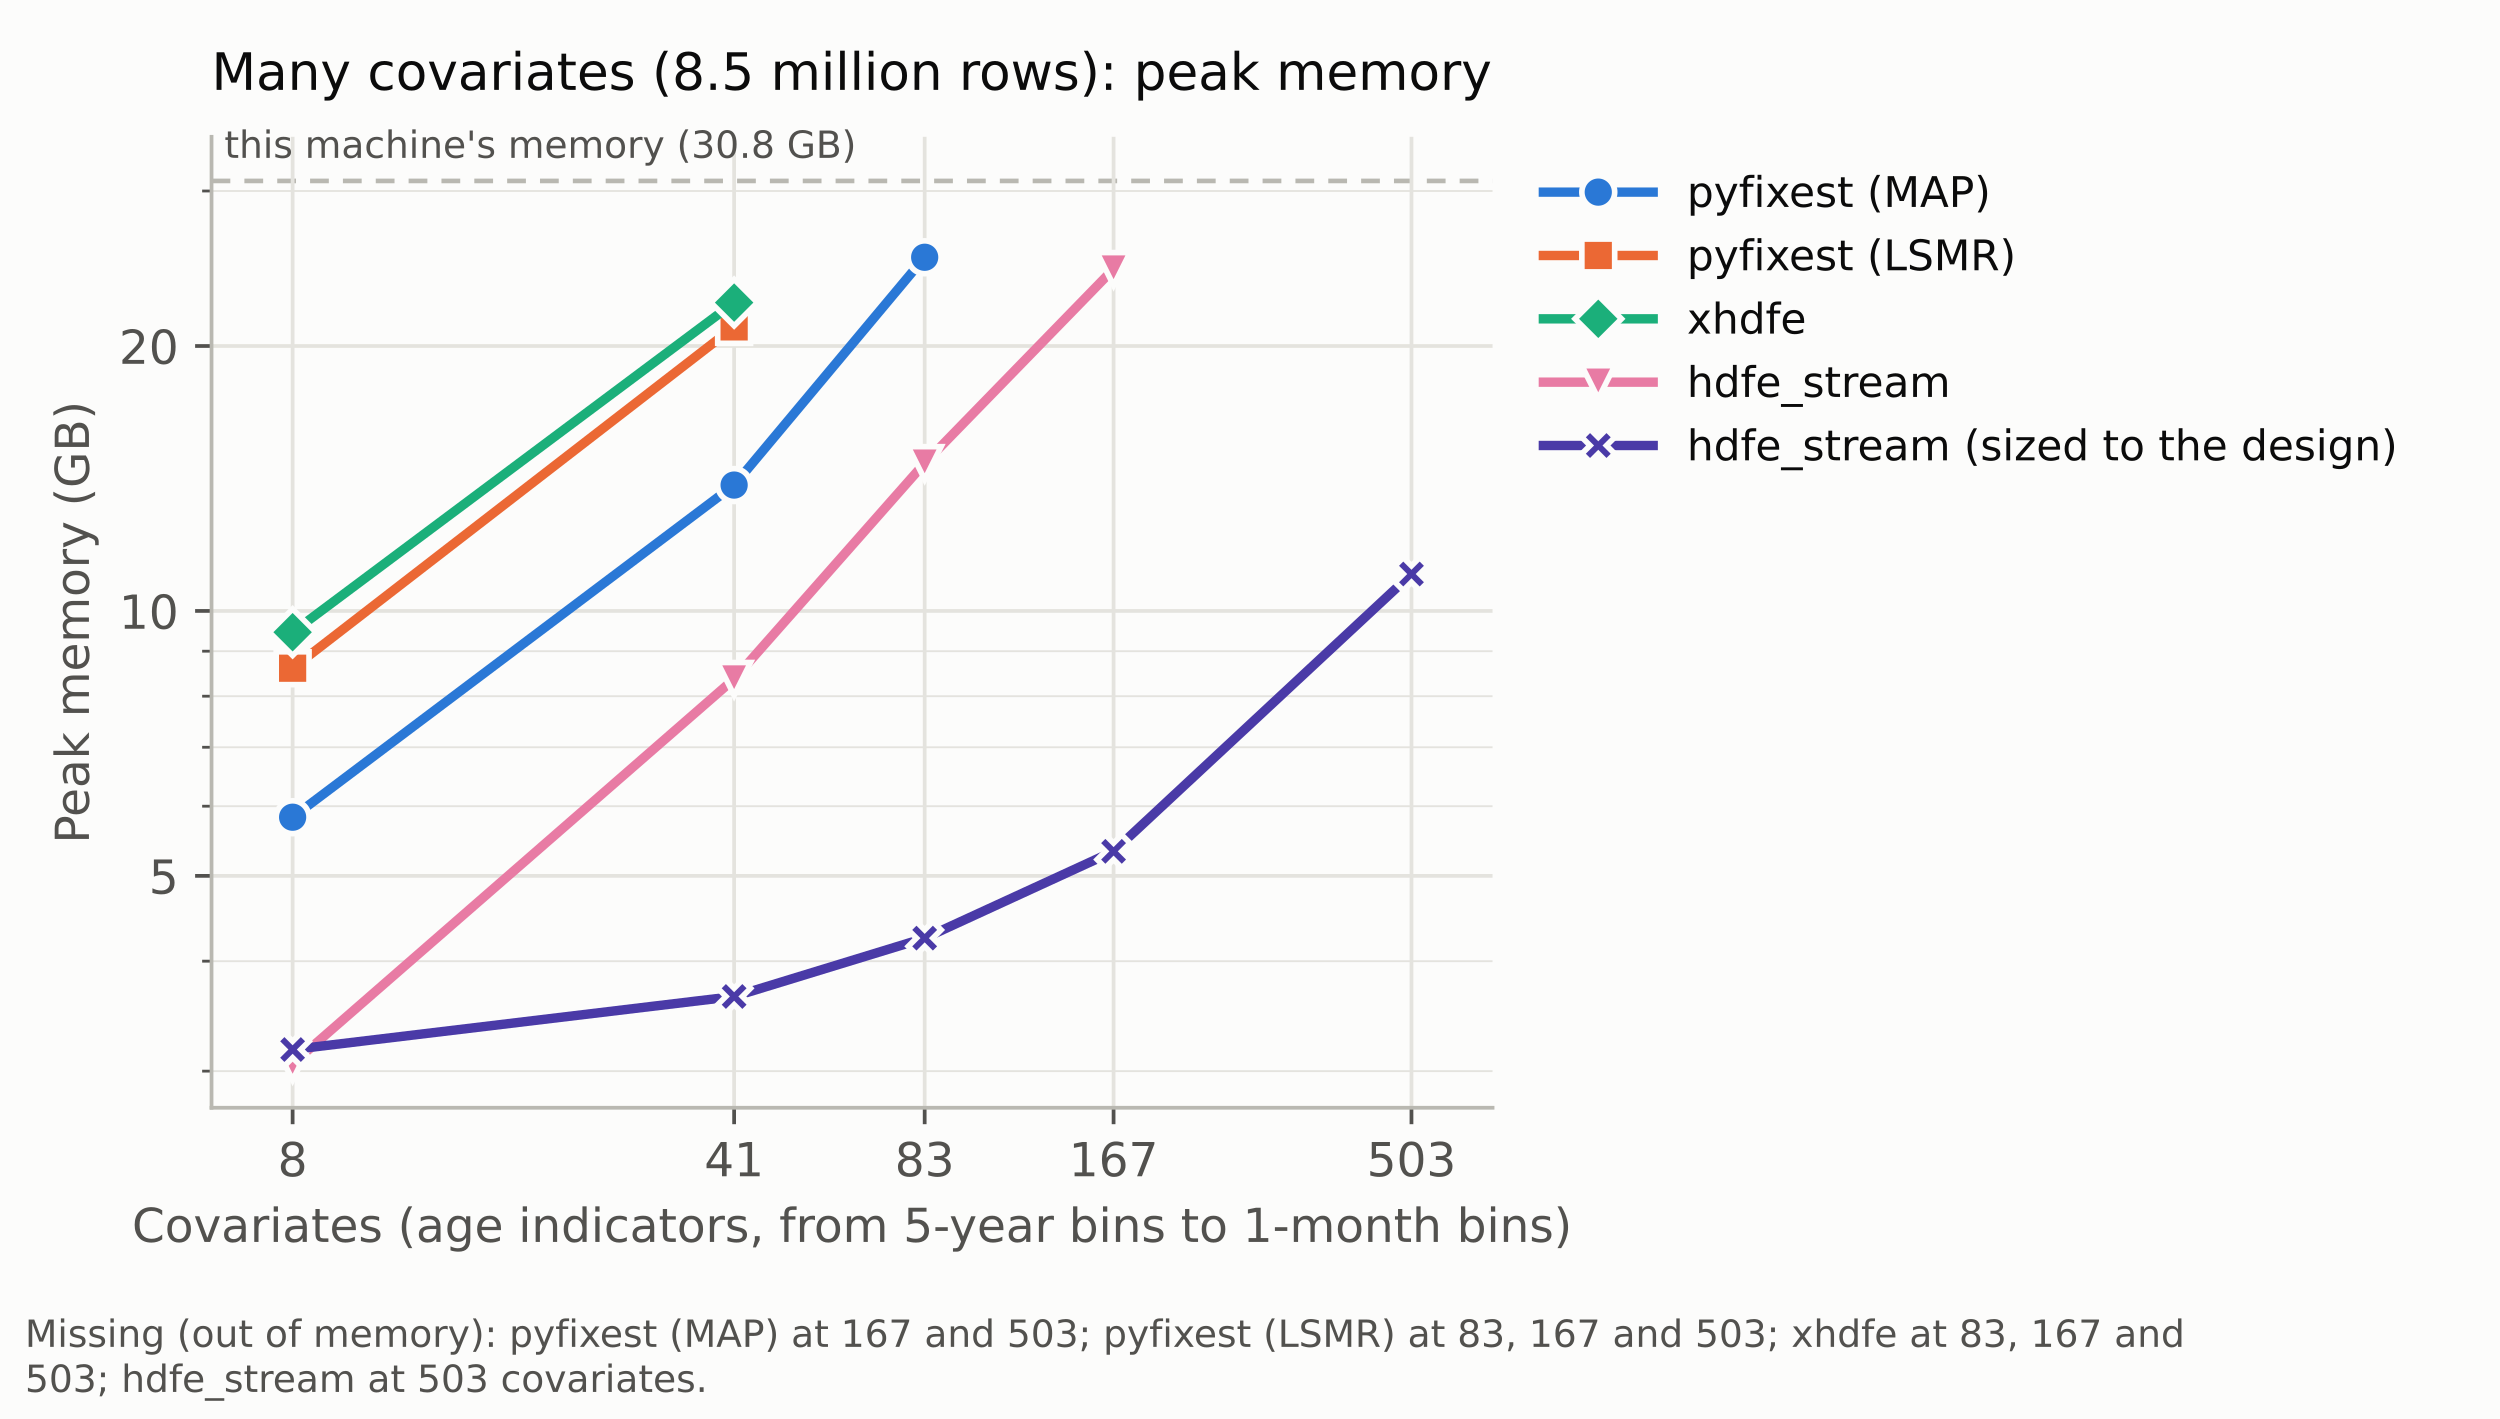
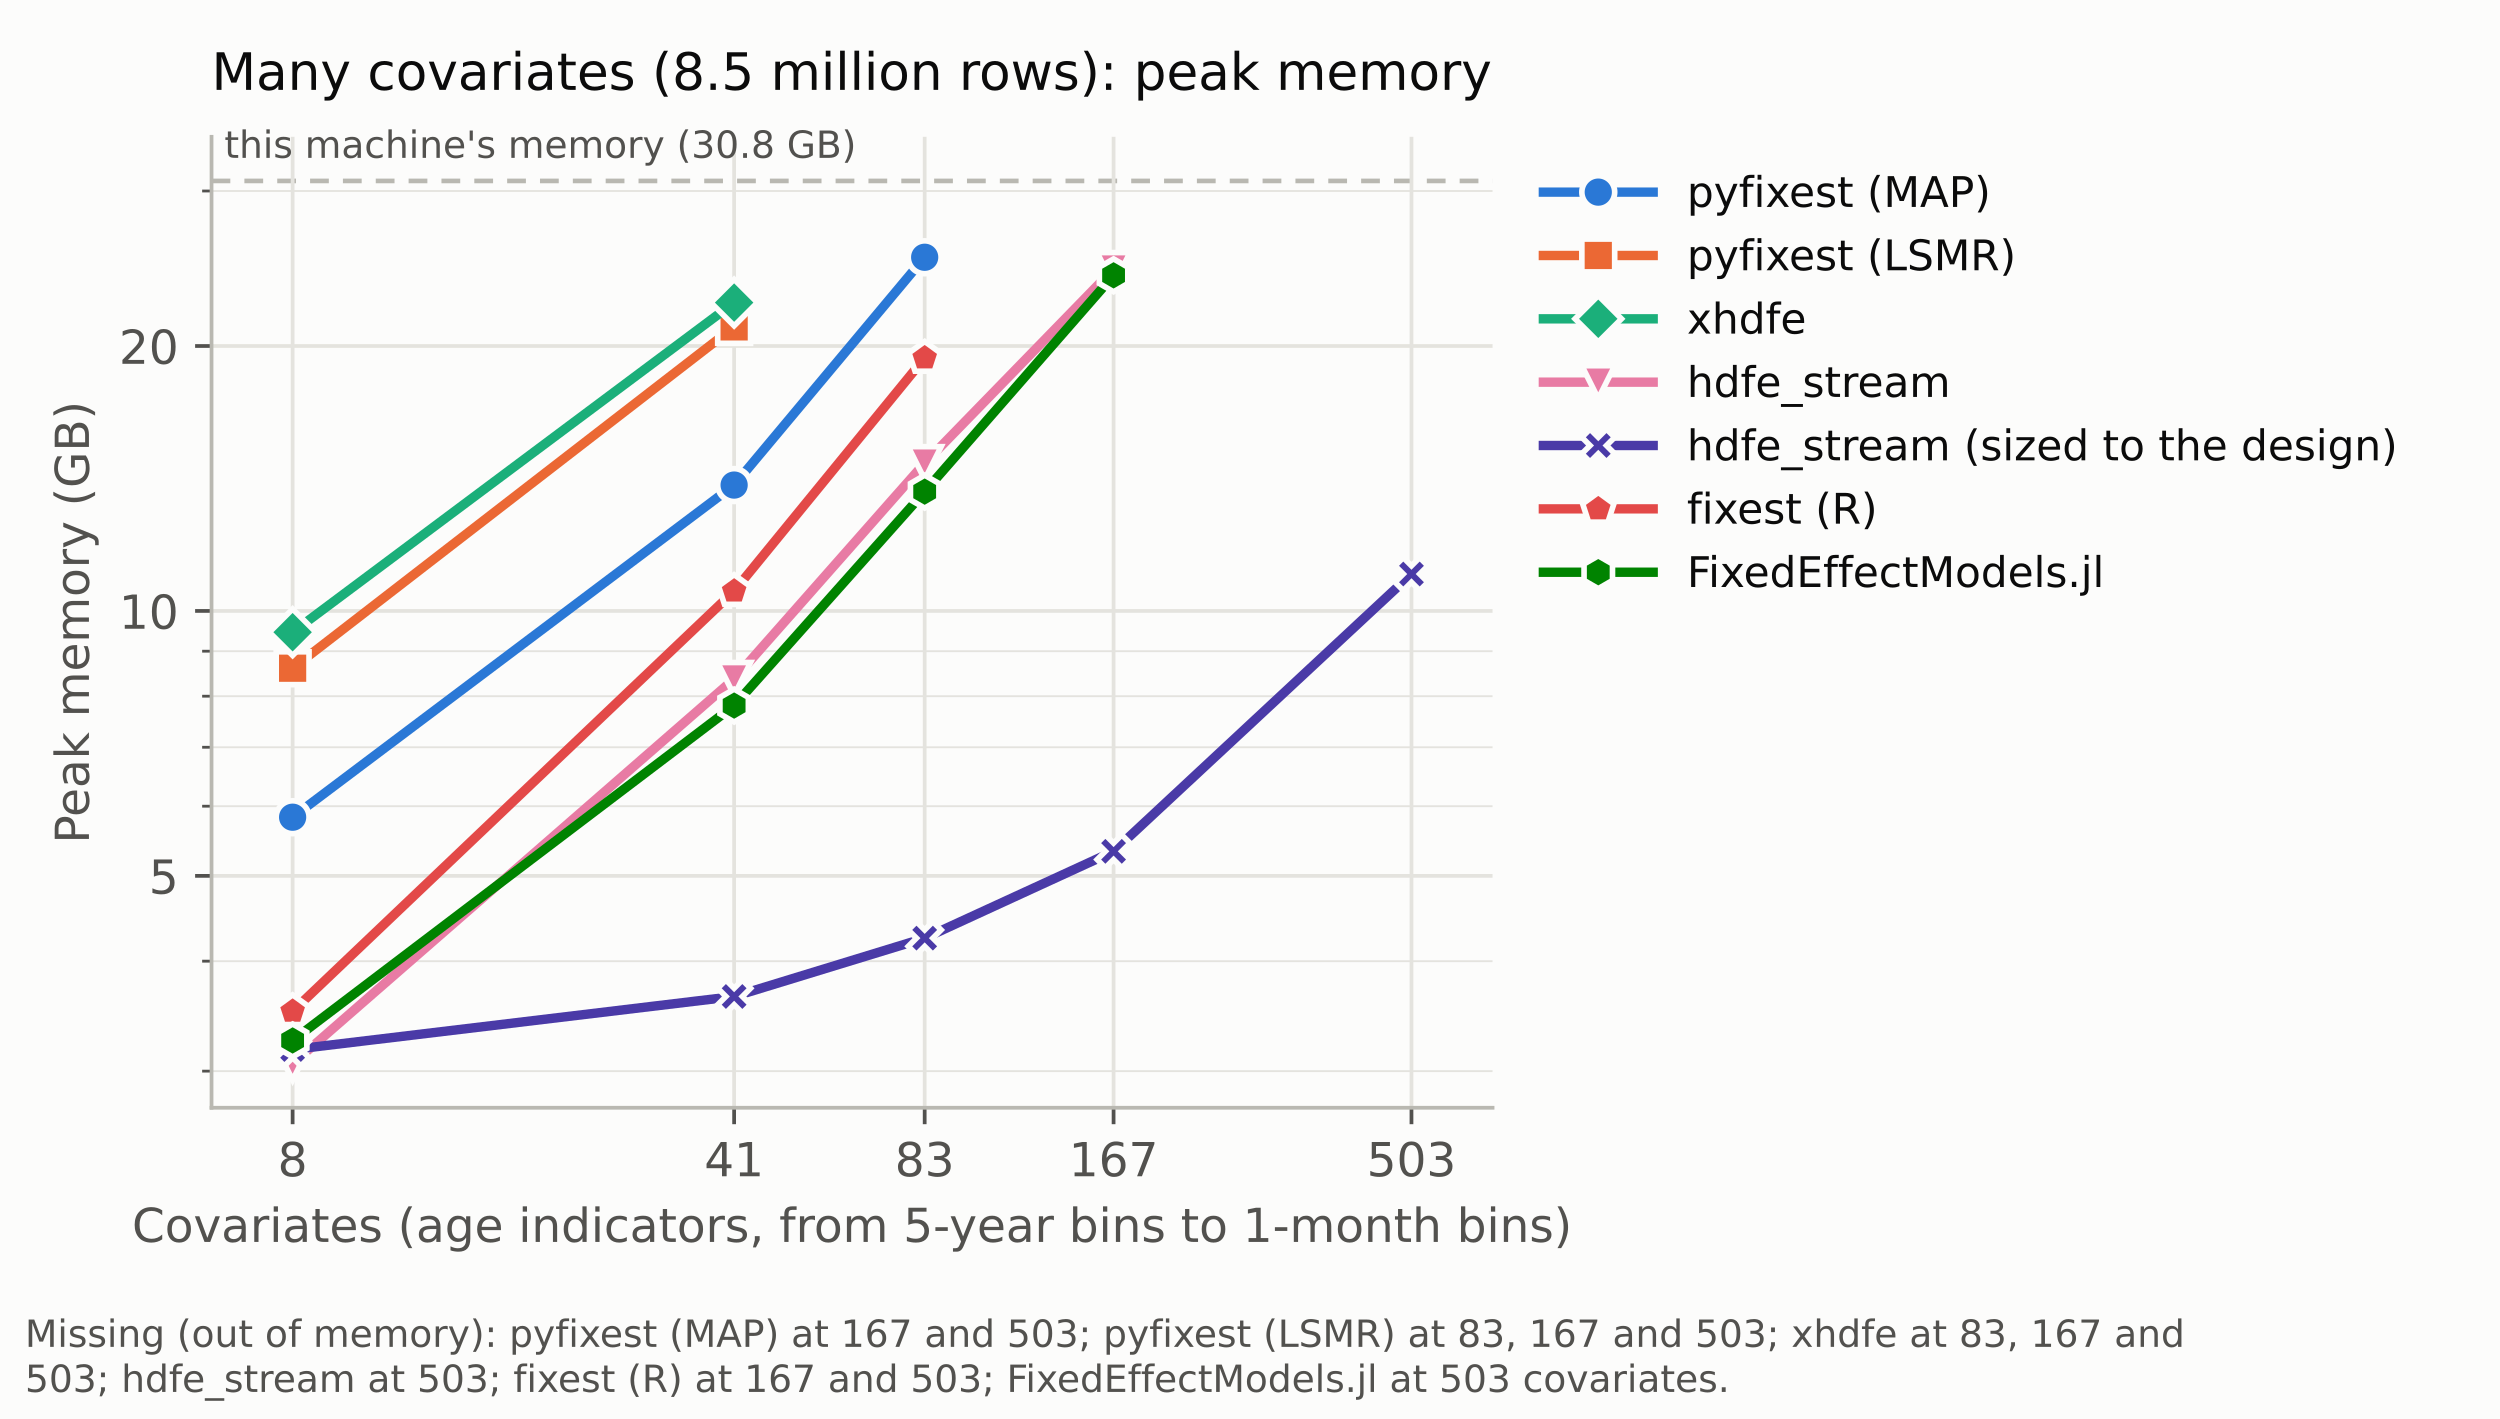
<svg xmlns="http://www.w3.org/2000/svg" xmlns:xlink="http://www.w3.org/1999/xlink" width="532.8pt" height="302.4pt" viewBox="0 0 532.8 302.4" version="1.1">
  <defs>
    <style type="text/css">*{stroke-linejoin: round; stroke-linecap: butt}</style>
  </defs>
  <g id="figure_1">
    <g id="patch_1">
      <path d="M 0 302.4  L 532.8 302.4  L 532.8 0  L 0 0  z " style="fill: #fcfcfb" />
    </g>
    <g id="axes_1">
      <g id="patch_2">
        <path d="M 45.082 236.086  L 318.093 236.086  L 318.093 29.157  L 45.082 29.157  z " style="fill: #fcfcfb" />
      </g>
      <g id="line2d_1">
        <path d="M 45.082 38.563  L 318.093 38.563  " clip-path="url(#p2034b3658c)" style="fill: none; stroke-dasharray: 4,3; stroke-dashoffset: 0; stroke: #b9b8b1" />
      </g>
      <g id="matplotlib.axis_1">
        <g id="xtick_1">
          <g id="line2d_2">
            <path d="M 62.363 236.086  L 62.363 29.157  " clip-path="url(#p2034b3658c)" style="fill: none; stroke: #e4e3de; stroke-width: 0.8; stroke-linecap: square" />
          </g>
          <g id="line2d_3">
            <defs>
              <path id="m8ed865f432" d="M 0 0  L 0 3.5  " style="stroke: #52514e; stroke-width: 0.8" />
            </defs>
            <g>
              <use xlink:href="#m8ed865f432" x="62.363" y="236.086" style="fill: #52514e; stroke: #52514e; stroke-width: 0.8" />
            </g>
          </g>
          <g id="text_1">
            <text style="font-size: 10px; font-family: 'DejaVu Sans', 'Bitstream Vera Sans', 'Computer Modern Sans Serif', 'Lucida Grande', 'Verdana', 'Geneva', 'Lucid', 'Arial', 'Helvetica', 'Avant Garde', sans-serif; text-anchor: middle; fill: #52514e" x="62.363" y="250.683" transform="rotate(-0 62.36259 250.6833)">8</text>
          </g>
        </g>
        <g id="xtick_2">
          <g id="line2d_4">
            <path d="M 156.457 236.086  L 156.457 29.157  " clip-path="url(#p2034b3658c)" style="fill: none; stroke: #e4e3de; stroke-width: 0.8; stroke-linecap: square" />
          </g>
          <g id="line2d_5">
            <g>
              <use xlink:href="#m8ed865f432" x="156.457" y="236.086" style="fill: #52514e; stroke: #52514e; stroke-width: 0.8" />
            </g>
          </g>
          <g id="text_2">
            <text style="font-size: 10px; font-family: 'DejaVu Sans', 'Bitstream Vera Sans', 'Computer Modern Sans Serif', 'Lucida Grande', 'Verdana', 'Geneva', 'Lucid', 'Arial', 'Helvetica', 'Avant Garde', sans-serif; text-anchor: middle; fill: #52514e" x="156.457" y="250.683" transform="rotate(-0 156.4571 250.6833)">41</text>
          </g>
        </g>
        <g id="xtick_3">
          <g id="line2d_6">
            <path d="M 197.067 236.086  L 197.067 29.157  " clip-path="url(#p2034b3658c)" style="fill: none; stroke: #e4e3de; stroke-width: 0.8; stroke-linecap: square" />
          </g>
          <g id="line2d_7">
            <g>
              <use xlink:href="#m8ed865f432" x="197.067" y="236.086" style="fill: #52514e; stroke: #52514e; stroke-width: 0.8" />
            </g>
          </g>
          <g id="text_3">
            <text style="font-size: 10px; font-family: 'DejaVu Sans', 'Bitstream Vera Sans', 'Computer Modern Sans Serif', 'Lucida Grande', 'Verdana', 'Geneva', 'Lucid', 'Arial', 'Helvetica', 'Avant Garde', sans-serif; text-anchor: middle; fill: #52514e" x="197.067" y="250.683" transform="rotate(-0 197.067 250.6833)">83</text>
          </g>
        </g>
        <g id="xtick_4">
          <g id="line2d_8">
            <path d="M 237.325 236.086  L 237.325 29.157  " clip-path="url(#p2034b3658c)" style="fill: none; stroke: #e4e3de; stroke-width: 0.8; stroke-linecap: square" />
          </g>
          <g id="line2d_9">
            <g>
              <use xlink:href="#m8ed865f432" x="237.325" y="236.086" style="fill: #52514e; stroke: #52514e; stroke-width: 0.8" />
            </g>
          </g>
          <g id="text_4">
            <text style="font-size: 10px; font-family: 'DejaVu Sans', 'Bitstream Vera Sans', 'Computer Modern Sans Serif', 'Lucida Grande', 'Verdana', 'Geneva', 'Lucid', 'Arial', 'Helvetica', 'Avant Garde', sans-serif; text-anchor: middle; fill: #52514e" x="237.325" y="250.683" transform="rotate(-0 237.3247 250.6833)">167</text>
          </g>
        </g>
        <g id="xtick_5">
          <g id="line2d_10">
            <path d="M 300.813 236.086  L 300.813 29.157  " clip-path="url(#p2034b3658c)" style="fill: none; stroke: #e4e3de; stroke-width: 0.8; stroke-linecap: square" />
          </g>
          <g id="line2d_11">
            <g>
              <use xlink:href="#m8ed865f432" x="300.813" y="236.086" style="fill: #52514e; stroke: #52514e; stroke-width: 0.8" />
            </g>
          </g>
          <g id="text_5">
            <text style="font-size: 10px; font-family: 'DejaVu Sans', 'Bitstream Vera Sans', 'Computer Modern Sans Serif', 'Lucida Grande', 'Verdana', 'Geneva', 'Lucid', 'Arial', 'Helvetica', 'Avant Garde', sans-serif; text-anchor: middle; fill: #52514e" x="300.813" y="250.683" transform="rotate(-0 300.8131 250.6833)">503</text>
          </g>
        </g>
        <g id="text_6">
          <text style="font-size: 10px; font-family: 'DejaVu Sans', 'Bitstream Vera Sans', 'Computer Modern Sans Serif', 'Lucida Grande', 'Verdana', 'Geneva', 'Lucid', 'Arial', 'Helvetica', 'Avant Garde', sans-serif; text-anchor: middle; fill: #52514e" x="181.588" y="264.684" transform="rotate(-0 181.5878 264.6841)">Covariates (age indicators, from 5-year bins to 1-month bins)</text>
        </g>
      </g>
      <g id="matplotlib.axis_2">
        <g id="ytick_1">
          <g id="line2d_12">
            <path d="M 45.082 186.667  L 318.093 186.667  " clip-path="url(#p2034b3658c)" style="fill: none; stroke: #e4e3de; stroke-width: 0.8; stroke-linecap: square" />
          </g>
          <g id="line2d_13">
            <defs>
              <path id="mcf4f93b4a9" d="M 0 0  L -3.5 0  " style="stroke: #52514e; stroke-width: 0.8" />
            </defs>
            <g>
              <use xlink:href="#mcf4f93b4a9" x="45.082" y="186.667" style="fill: #52514e; stroke: #52514e; stroke-width: 0.8" />
            </g>
          </g>
          <g id="text_7">
            <text style="font-size: 10px; font-family: 'DejaVu Sans', 'Bitstream Vera Sans', 'Computer Modern Sans Serif', 'Lucida Grande', 'Verdana', 'Geneva', 'Lucid', 'Arial', 'Helvetica', 'Avant Garde', sans-serif; text-anchor: end; fill: #52514e" x="38.082" y="190.466" transform="rotate(-0 38.08234 190.4658)">5</text>
          </g>
        </g>
        <g id="ytick_2">
          <g id="line2d_14">
            <path d="M 45.082 130.202  L 318.093 130.202  " clip-path="url(#p2034b3658c)" style="fill: none; stroke: #e4e3de; stroke-width: 0.8; stroke-linecap: square" />
          </g>
          <g id="line2d_15">
            <g>
              <use xlink:href="#mcf4f93b4a9" x="45.082" y="130.202" style="fill: #52514e; stroke: #52514e; stroke-width: 0.8" />
            </g>
          </g>
          <g id="text_8">
            <text style="font-size: 10px; font-family: 'DejaVu Sans', 'Bitstream Vera Sans', 'Computer Modern Sans Serif', 'Lucida Grande', 'Verdana', 'Geneva', 'Lucid', 'Arial', 'Helvetica', 'Avant Garde', sans-serif; text-anchor: end; fill: #52514e" x="38.082" y="134.001" transform="rotate(-0 38.08234 134.0008)">10</text>
          </g>
        </g>
        <g id="ytick_3">
          <g id="line2d_16">
            <path d="M 45.082 73.737  L 318.093 73.737  " clip-path="url(#p2034b3658c)" style="fill: none; stroke: #e4e3de; stroke-width: 0.8; stroke-linecap: square" />
          </g>
          <g id="line2d_17">
            <g>
              <use xlink:href="#mcf4f93b4a9" x="45.082" y="73.737" style="fill: #52514e; stroke: #52514e; stroke-width: 0.8" />
            </g>
          </g>
          <g id="text_9">
            <text style="font-size: 10px; font-family: 'DejaVu Sans', 'Bitstream Vera Sans', 'Computer Modern Sans Serif', 'Lucida Grande', 'Verdana', 'Geneva', 'Lucid', 'Arial', 'Helvetica', 'Avant Garde', sans-serif; text-anchor: end; fill: #52514e" x="38.082" y="77.536" transform="rotate(-0 38.08234 77.53582)">20</text>
          </g>
        </g>
        <g id="ytick_4">
          <g id="line2d_18">
            <path d="M 45.082 228.28  L 318.093 228.28  " clip-path="url(#p2034b3658c)" style="fill: none; stroke: #e4e3de; stroke-width: 0.4; stroke-linecap: square" />
          </g>
          <g id="line2d_19">
            <defs>
              <path id="mec2caca15e" d="M 0 0  L -2 0  " style="stroke: #52514e; stroke-width: 0.6" />
            </defs>
            <g>
              <use xlink:href="#mec2caca15e" x="45.082" y="228.28" style="fill: #52514e; stroke: #52514e; stroke-width: 0.6" />
            </g>
          </g>
        </g>
        <g id="ytick_5">
          <g id="line2d_20">
            <path d="M 45.082 204.845  L 318.093 204.845  " clip-path="url(#p2034b3658c)" style="fill: none; stroke: #e4e3de; stroke-width: 0.4; stroke-linecap: square" />
          </g>
          <g id="line2d_21">
            <g>
              <use xlink:href="#mec2caca15e" x="45.082" y="204.845" style="fill: #52514e; stroke: #52514e; stroke-width: 0.6" />
            </g>
          </g>
        </g>
        <g id="ytick_6">
          <g id="line2d_22">
            <path d="M 45.082 171.815  L 318.093 171.815  " clip-path="url(#p2034b3658c)" style="fill: none; stroke: #e4e3de; stroke-width: 0.4; stroke-linecap: square" />
          </g>
          <g id="line2d_23">
            <g>
              <use xlink:href="#mec2caca15e" x="45.082" y="171.815" style="fill: #52514e; stroke: #52514e; stroke-width: 0.6" />
            </g>
          </g>
        </g>
        <g id="ytick_7">
          <g id="line2d_24">
            <path d="M 45.082 159.257  L 318.093 159.257  " clip-path="url(#p2034b3658c)" style="fill: none; stroke: #e4e3de; stroke-width: 0.4; stroke-linecap: square" />
          </g>
          <g id="line2d_25">
            <g>
              <use xlink:href="#mec2caca15e" x="45.082" y="159.257" style="fill: #52514e; stroke: #52514e; stroke-width: 0.6" />
            </g>
          </g>
        </g>
        <g id="ytick_8">
          <g id="line2d_26">
            <path d="M 45.082 148.38  L 318.093 148.38  " clip-path="url(#p2034b3658c)" style="fill: none; stroke: #e4e3de; stroke-width: 0.4; stroke-linecap: square" />
          </g>
          <g id="line2d_27">
            <g>
              <use xlink:href="#mec2caca15e" x="45.082" y="148.38" style="fill: #52514e; stroke: #52514e; stroke-width: 0.6" />
            </g>
          </g>
        </g>
        <g id="ytick_9">
          <g id="line2d_28">
            <path d="M 45.082 138.785  L 318.093 138.785  " clip-path="url(#p2034b3658c)" style="fill: none; stroke: #e4e3de; stroke-width: 0.4; stroke-linecap: square" />
          </g>
          <g id="line2d_29">
            <g>
              <use xlink:href="#mec2caca15e" x="45.082" y="138.785" style="fill: #52514e; stroke: #52514e; stroke-width: 0.6" />
            </g>
          </g>
        </g>
        <g id="ytick_10">
          <g id="line2d_30">
            <path d="M 45.082 40.707  L 318.093 40.707  " clip-path="url(#p2034b3658c)" style="fill: none; stroke: #e4e3de; stroke-width: 0.4; stroke-linecap: square" />
          </g>
          <g id="line2d_31">
            <g>
              <use xlink:href="#mec2caca15e" x="45.082" y="40.707" style="fill: #52514e; stroke: #52514e; stroke-width: 0.6" />
            </g>
          </g>
        </g>
        <g id="text_10">
          <text style="font-size: 10px; font-family: 'DejaVu Sans', 'Bitstream Vera Sans', 'Computer Modern Sans Serif', 'Lucida Grande', 'Verdana', 'Geneva', 'Lucid', 'Arial', 'Helvetica', 'Avant Garde', sans-serif; text-anchor: middle; fill: #52514e" x="18.955" y="132.622" transform="rotate(-90 18.955 132.6215)">Peak memory (GB)</text>
        </g>
      </g>
      <g id="patch_3">
        <path d="M 45.082 236.086  L 45.082 29.157  " style="fill: none; stroke: #b9b8b1; stroke-width: 0.8; stroke-linejoin: miter; stroke-linecap: square" />
      </g>
      <g id="patch_4">
        <path d="M 45.082 236.086  L 318.093 236.086  " style="fill: none; stroke: #b9b8b1; stroke-width: 0.8; stroke-linejoin: miter; stroke-linecap: square" />
      </g>
      <g id="line2d_32">
        <path d="M 62.363 174.164  L 156.457 103.378  L 197.067 54.828  " clip-path="url(#p2034b3658c)" style="fill: none; stroke: #2a78d6; stroke-width: 2; stroke-linecap: square" />
        <defs>
          <path id="m4df21eeac1" d="M 0 3.5  C 0.928 3.5 1.819 3.131 2.475 2.475  C 3.131 1.819 3.5 0.928 3.5 0  C 3.5 -0.928 3.131 -1.819 2.475 -2.475  C 1.819 -3.131 0.928 -3.5 0 -3.5  C -0.928 -3.5 -1.819 -3.131 -2.475 -2.475  C -3.131 -1.819 -3.5 -0.928 -3.5 0  C -3.5 0.928 -3.131 1.819 -2.475 2.475  C -1.819 3.131 -0.928 3.5 0 3.5  z " style="stroke: #fcfcfb; stroke-width: 1.2" />
        </defs>
        <g clip-path="url(#p2034b3658c)">
          <use xlink:href="#m4df21eeac1" x="62.363" y="174.164" style="fill: #2a78d6; stroke: #fcfcfb; stroke-width: 1.2" />
          <use xlink:href="#m4df21eeac1" x="156.457" y="103.378" style="fill: #2a78d6; stroke: #fcfcfb; stroke-width: 1.2" />
          <use xlink:href="#m4df21eeac1" x="197.067" y="54.828" style="fill: #2a78d6; stroke: #fcfcfb; stroke-width: 1.2" />
        </g>
      </g>
      <g id="line2d_33">
        <path d="M 62.363 142.411  L 156.457 69.67  " clip-path="url(#p2034b3658c)" style="fill: none; stroke: #eb6834; stroke-width: 2; stroke-linecap: square" />
        <defs>
          <path id="m14eded4514" d="M -3.5 3.5  L 3.5 3.5  L 3.5 -3.5  L -3.5 -3.5  z " style="stroke: #fcfcfb; stroke-width: 1.2; stroke-linejoin: miter" />
        </defs>
        <g clip-path="url(#p2034b3658c)">
          <use xlink:href="#m14eded4514" x="62.363" y="142.411" style="fill: #eb6834; stroke: #fcfcfb; stroke-width: 1.2; stroke-linejoin: miter" />
          <use xlink:href="#m14eded4514" x="156.457" y="69.67" style="fill: #eb6834; stroke: #fcfcfb; stroke-width: 1.2; stroke-linejoin: miter" />
        </g>
      </g>
      <g id="line2d_34">
        <path d="M 62.363 134.739  L 156.457 64.489  " clip-path="url(#p2034b3658c)" style="fill: none; stroke: #1baf7a; stroke-width: 2; stroke-linecap: square" />
        <defs>
          <path id="m30f5d41abb" d="M -0 4.95  L 4.95 0  L 0 -4.95  L -4.95 -0  z " style="stroke: #fcfcfb; stroke-width: 1.2; stroke-linejoin: miter" />
        </defs>
        <g clip-path="url(#p2034b3658c)">
          <use xlink:href="#m30f5d41abb" x="62.363" y="134.739" style="fill: #1baf7a; stroke: #fcfcfb; stroke-width: 1.2; stroke-linejoin: miter" />
          <use xlink:href="#m30f5d41abb" x="156.457" y="64.489" style="fill: #1baf7a; stroke: #fcfcfb; stroke-width: 1.2; stroke-linejoin: miter" />
        </g>
      </g>
      <g id="line2d_35">
        <path d="M 62.363 226.68  L 156.457 144.695  L 197.067 98.691  L 237.325 57.327  " clip-path="url(#p2034b3658c)" style="fill: none; stroke: #e87ba4; stroke-width: 2; stroke-linecap: square" />
        <defs>
          <path id="m9a6e6bebf3" d="M -0 3.5  L 3.5 -3.5  L -3.5 -3.5  z " style="stroke: #fcfcfb; stroke-width: 1.2; stroke-linejoin: miter" />
        </defs>
        <g clip-path="url(#p2034b3658c)">
          <use xlink:href="#m9a6e6bebf3" x="62.363" y="226.68" style="fill: #e87ba4; stroke: #fcfcfb; stroke-width: 1.2; stroke-linejoin: miter" />
          <use xlink:href="#m9a6e6bebf3" x="156.457" y="144.695" style="fill: #e87ba4; stroke: #fcfcfb; stroke-width: 1.2; stroke-linejoin: miter" />
          <use xlink:href="#m9a6e6bebf3" x="197.067" y="98.691" style="fill: #e87ba4; stroke: #fcfcfb; stroke-width: 1.2; stroke-linejoin: miter" />
          <use xlink:href="#m9a6e6bebf3" x="237.325" y="57.327" style="fill: #e87ba4; stroke: #fcfcfb; stroke-width: 1.2; stroke-linejoin: miter" />
        </g>
      </g>
      <g id="line2d_36">
        <path d="M 62.363 223.674  L 156.457 212.371  L 197.067 199.935  L 237.325 181.436  L 300.813 122.335  " clip-path="url(#p2034b3658c)" style="fill: none; stroke: #4a3aa7; stroke-width: 2; stroke-linecap: square" />
        <defs>
          <path id="m1806be16ce" d="M -1.75 3.5  L 0 1.75  L 1.75 3.5  L 3.5 1.75  L 1.75 0  L 3.5 -1.75  L 1.75 -3.5  L 0 -1.75  L -1.75 -3.5  L -3.5 -1.75  L -1.75 0  L -3.5 1.75  z " style="stroke: #fcfcfb; stroke-width: 1.2; stroke-linejoin: miter" />
        </defs>
        <g clip-path="url(#p2034b3658c)">
          <use xlink:href="#m1806be16ce" x="62.363" y="223.674" style="fill: #4a3aa7; stroke: #fcfcfb; stroke-width: 1.2; stroke-linejoin: miter" />
          <use xlink:href="#m1806be16ce" x="156.457" y="212.371" style="fill: #4a3aa7; stroke: #fcfcfb; stroke-width: 1.2; stroke-linejoin: miter" />
          <use xlink:href="#m1806be16ce" x="197.067" y="199.935" style="fill: #4a3aa7; stroke: #fcfcfb; stroke-width: 1.2; stroke-linejoin: miter" />
          <use xlink:href="#m1806be16ce" x="237.325" y="181.436" style="fill: #4a3aa7; stroke: #fcfcfb; stroke-width: 1.2; stroke-linejoin: miter" />
          <use xlink:href="#m1806be16ce" x="300.813" y="122.335" style="fill: #4a3aa7; stroke: #fcfcfb; stroke-width: 1.2; stroke-linejoin: miter" />
        </g>
      </g>
+       <g id="line2d_37">
+         <path d="M 62.363 215.527  L 156.457 125.973  L 197.067 76.28  " clip-path="url(#p2034b3658c)" style="fill: none; stroke: #e34948; stroke-width: 2; stroke-linecap: square" />
+         <defs>
+           <path id="mc6cb08bd41" d="M 0 -3.5  L -3.329 -1.082  L -2.057 2.832  L 2.057 2.832  L 3.329 -1.082  z " style="stroke: #fcfcfb; stroke-width: 1.2; stroke-linejoin: miter" />
+         </defs>
+         <g clip-path="url(#p2034b3658c)">
+           <use xlink:href="#mc6cb08bd41" x="62.363" y="215.527" style="fill: #e34948; stroke: #fcfcfb; stroke-width: 1.2; stroke-linejoin: miter" />
+           <use xlink:href="#mc6cb08bd41" x="156.457" y="125.973" style="fill: #e34948; stroke: #fcfcfb; stroke-width: 1.2; stroke-linejoin: miter" />
+           <use xlink:href="#mc6cb08bd41" x="197.067" y="76.28" style="fill: #e34948; stroke: #fcfcfb; stroke-width: 1.2; stroke-linejoin: miter" />
+         </g>
+       </g>
+       <g id="line2d_38">
+         <path d="M 62.363 221.744  L 156.457 150.373  L 197.067 104.778  L 237.325 58.68  " clip-path="url(#p2034b3658c)" style="fill: none; stroke: #008300; stroke-width: 2; stroke-linecap: square" />
+         <defs>
+           <path id="m63236656e7" d="M 0 -3.5  L -3.031 -1.75  L -3.031 1.75  L -0 3.5  L 3.031 1.75  L 3.031 -1.75  z " style="stroke: #fcfcfb; stroke-width: 1.2; stroke-linejoin: miter" />
+         </defs>
+         <g clip-path="url(#p2034b3658c)">
+           <use xlink:href="#m63236656e7" x="62.363" y="221.744" style="fill: #008300; stroke: #fcfcfb; stroke-width: 1.2; stroke-linejoin: miter" />
+           <use xlink:href="#m63236656e7" x="156.457" y="150.373" style="fill: #008300; stroke: #fcfcfb; stroke-width: 1.2; stroke-linejoin: miter" />
+           <use xlink:href="#m63236656e7" x="197.067" y="104.778" style="fill: #008300; stroke: #fcfcfb; stroke-width: 1.2; stroke-linejoin: miter" />
+           <use xlink:href="#m63236656e7" x="237.325" y="58.68" style="fill: #008300; stroke: #fcfcfb; stroke-width: 1.2; stroke-linejoin: miter" />
+         </g>
+       </g>
      <g id="text_11">
        <text style="font-size: 8px; font-family: 'DejaVu Sans', 'Bitstream Vera Sans', 'Computer Modern Sans Serif', 'Lucida Grande', 'Verdana', 'Geneva', 'Lucid', 'Arial', 'Helvetica', 'Avant Garde', sans-serif; text-anchor: start; fill: #52514e" x="47.812" y="33.641" transform="rotate(-0 47.81245 33.64138)">this machine's memory (30.8 GB)</text>
      </g>
      <g id="text_12">
        <text style="font-size: 11px; font-family: 'DejaVu Sans', 'Bitstream Vera Sans', 'Computer Modern Sans Serif', 'Lucida Grande', 'Verdana', 'Geneva', 'Lucid', 'Arial', 'Helvetica', 'Avant Garde', sans-serif; text-anchor: start; fill: #0b0b0b" x="45.082" y="19.157" transform="rotate(-0 45.08234 19.15742)">Many covariates (8.5 million rows): peak memory</text>
      </g>
      <g id="legend_1">
-         <g id="line2d_37">
+         <g id="line2d_39">
          <path d="M 328.923 40.946  L 340.623 40.946  L 352.323 40.946  " style="fill: none; stroke: #2a78d6; stroke-width: 2; stroke-linecap: square" />
          <g>
            <use xlink:href="#m4df21eeac1" x="340.623" y="40.946" style="fill: #2a78d6; stroke: #fcfcfb; stroke-width: 1.2" />
          </g>
        </g>
        <g id="text_13">
          <text style="font-size: 9px; font-family: 'DejaVu Sans', 'Bitstream Vera Sans', 'Computer Modern Sans Serif', 'Lucida Grande', 'Verdana', 'Geneva', 'Lucid', 'Arial', 'Helvetica', 'Avant Garde', sans-serif; text-anchor: start; fill: #0b0b0b" x="359.523" y="44.096" transform="rotate(-0 359.5234 44.09602)">pyfixest (MAP)</text>
        </g>
-         <g id="line2d_38">
+         <g id="line2d_40">
          <path d="M 328.923 54.447  L 340.623 54.447  L 352.323 54.447  " style="fill: none; stroke: #eb6834; stroke-width: 2; stroke-linecap: square" />
          <g>
            <use xlink:href="#m14eded4514" x="340.623" y="54.447" style="fill: #eb6834; stroke: #fcfcfb; stroke-width: 1.2; stroke-linejoin: miter" />
          </g>
        </g>
        <g id="text_14">
          <text style="font-size: 9px; font-family: 'DejaVu Sans', 'Bitstream Vera Sans', 'Computer Modern Sans Serif', 'Lucida Grande', 'Verdana', 'Geneva', 'Lucid', 'Arial', 'Helvetica', 'Avant Garde', sans-serif; text-anchor: start; fill: #0b0b0b" x="359.523" y="57.597" transform="rotate(-0 359.5234 57.59672)">pyfixest (LSMR)</text>
        </g>
-         <g id="line2d_39">
+         <g id="line2d_41">
          <path d="M 328.923 67.947  L 340.623 67.947  L 352.323 67.947  " style="fill: none; stroke: #1baf7a; stroke-width: 2; stroke-linecap: square" />
          <g>
            <use xlink:href="#m30f5d41abb" x="340.623" y="67.947" style="fill: #1baf7a; stroke: #fcfcfb; stroke-width: 1.2; stroke-linejoin: miter" />
          </g>
        </g>
        <g id="text_15">
          <text style="font-size: 9px; font-family: 'DejaVu Sans', 'Bitstream Vera Sans', 'Computer Modern Sans Serif', 'Lucida Grande', 'Verdana', 'Geneva', 'Lucid', 'Arial', 'Helvetica', 'Avant Garde', sans-serif; text-anchor: start; fill: #0b0b0b" x="359.523" y="71.097" transform="rotate(-0 359.5234 71.09742)">xhdfe</text>
        </g>
-         <g id="line2d_40">
+         <g id="line2d_42">
          <path d="M 328.923 81.448  L 340.623 81.448  L 352.323 81.448  " style="fill: none; stroke: #e87ba4; stroke-width: 2; stroke-linecap: square" />
          <g>
            <use xlink:href="#m9a6e6bebf3" x="340.623" y="81.448" style="fill: #e87ba4; stroke: #fcfcfb; stroke-width: 1.2; stroke-linejoin: miter" />
          </g>
        </g>
        <g id="text_16">
          <text style="font-size: 9px; font-family: 'DejaVu Sans', 'Bitstream Vera Sans', 'Computer Modern Sans Serif', 'Lucida Grande', 'Verdana', 'Geneva', 'Lucid', 'Arial', 'Helvetica', 'Avant Garde', sans-serif; text-anchor: start; fill: #0b0b0b" x="359.523" y="84.598" transform="rotate(-0 359.5234 84.59812)">hdfe_stream</text>
        </g>
-         <g id="line2d_41">
+         <g id="line2d_43">
          <path d="M 328.923 94.949  L 340.623 94.949  L 352.323 94.949  " style="fill: none; stroke: #4a3aa7; stroke-width: 2; stroke-linecap: square" />
          <g>
            <use xlink:href="#m1806be16ce" x="340.623" y="94.949" style="fill: #4a3aa7; stroke: #fcfcfb; stroke-width: 1.2; stroke-linejoin: miter" />
          </g>
        </g>
        <g id="text_17">
          <text style="font-size: 9px; font-family: 'DejaVu Sans', 'Bitstream Vera Sans', 'Computer Modern Sans Serif', 'Lucida Grande', 'Verdana', 'Geneva', 'Lucid', 'Arial', 'Helvetica', 'Avant Garde', sans-serif; text-anchor: start; fill: #0b0b0b" x="359.523" y="98.099" transform="rotate(-0 359.5234 98.09883)">hdfe_stream (sized to the design)</text>
        </g>
+         <g id="line2d_44">
+           <path d="M 328.923 108.45  L 340.623 108.45  L 352.323 108.45  " style="fill: none; stroke: #e34948; stroke-width: 2; stroke-linecap: square" />
+           <g>
+             <use xlink:href="#mc6cb08bd41" x="340.623" y="108.45" style="fill: #e34948; stroke: #fcfcfb; stroke-width: 1.2; stroke-linejoin: miter" />
+           </g>
+         </g>
+         <g id="text_18">
+           <text style="font-size: 9px; font-family: 'DejaVu Sans', 'Bitstream Vera Sans', 'Computer Modern Sans Serif', 'Lucida Grande', 'Verdana', 'Geneva', 'Lucid', 'Arial', 'Helvetica', 'Avant Garde', sans-serif; text-anchor: start; fill: #0b0b0b" x="359.523" y="111.6" transform="rotate(-0 359.5234 111.5995)">fixest (R)</text>
+         </g>
+         <g id="line2d_45">
+           <path d="M 328.923 121.95  L 340.623 121.95  L 352.323 121.95  " style="fill: none; stroke: #008300; stroke-width: 2; stroke-linecap: square" />
+           <g>
+             <use xlink:href="#m63236656e7" x="340.623" y="121.95" style="fill: #008300; stroke: #fcfcfb; stroke-width: 1.2; stroke-linejoin: miter" />
+           </g>
+         </g>
+         <g id="text_19">
+           <text style="font-size: 9px; font-family: 'DejaVu Sans', 'Bitstream Vera Sans', 'Computer Modern Sans Serif', 'Lucida Grande', 'Verdana', 'Geneva', 'Lucid', 'Arial', 'Helvetica', 'Avant Garde', sans-serif; text-anchor: start; fill: #0b0b0b" x="359.523" y="125.1" transform="rotate(-0 359.5234 125.1002)">FixedEffectModels.jl</text>
+         </g>
      </g>
    </g>
-     <g id="text_18">
+     <g id="text_20">
      <text style="font-size: 8px; font-family: 'DejaVu Sans', 'Bitstream Vera Sans', 'Computer Modern Sans Serif', 'Lucida Grande', 'Verdana', 'Geneva', 'Lucid', 'Arial', 'Helvetica', 'Avant Garde', sans-serif; fill: #52514e" transform="translate(5.328 287.0512)">Missing (out of memory): pyfixest (MAP) at 167 and 503; pyfixest (LSMR) at 83, 167 and 503; xhdfe at 83, 167 and</text>
-       <text style="font-size: 8px; font-family: 'DejaVu Sans', 'Bitstream Vera Sans', 'Computer Modern Sans Serif', 'Lucida Grande', 'Verdana', 'Geneva', 'Lucid', 'Arial', 'Helvetica', 'Avant Garde', sans-serif; fill: #52514e" transform="translate(5.328 296.6533)">503; hdfe_stream at 503 covariates.</text>
+       <text style="font-size: 8px; font-family: 'DejaVu Sans', 'Bitstream Vera Sans', 'Computer Modern Sans Serif', 'Lucida Grande', 'Verdana', 'Geneva', 'Lucid', 'Arial', 'Helvetica', 'Avant Garde', sans-serif; fill: #52514e" transform="translate(5.328 296.6533)">503; hdfe_stream at 503; fixest (R) at 167 and 503; FixedEffectModels.jl at 503 covariates.</text>
    </g>
  </g>
  <defs>
    <clipPath id="p2034b3658c">
      <rect x="45.082" y="29.157" width="273.011" height="206.928" />
    </clipPath>
  </defs>
</svg>
